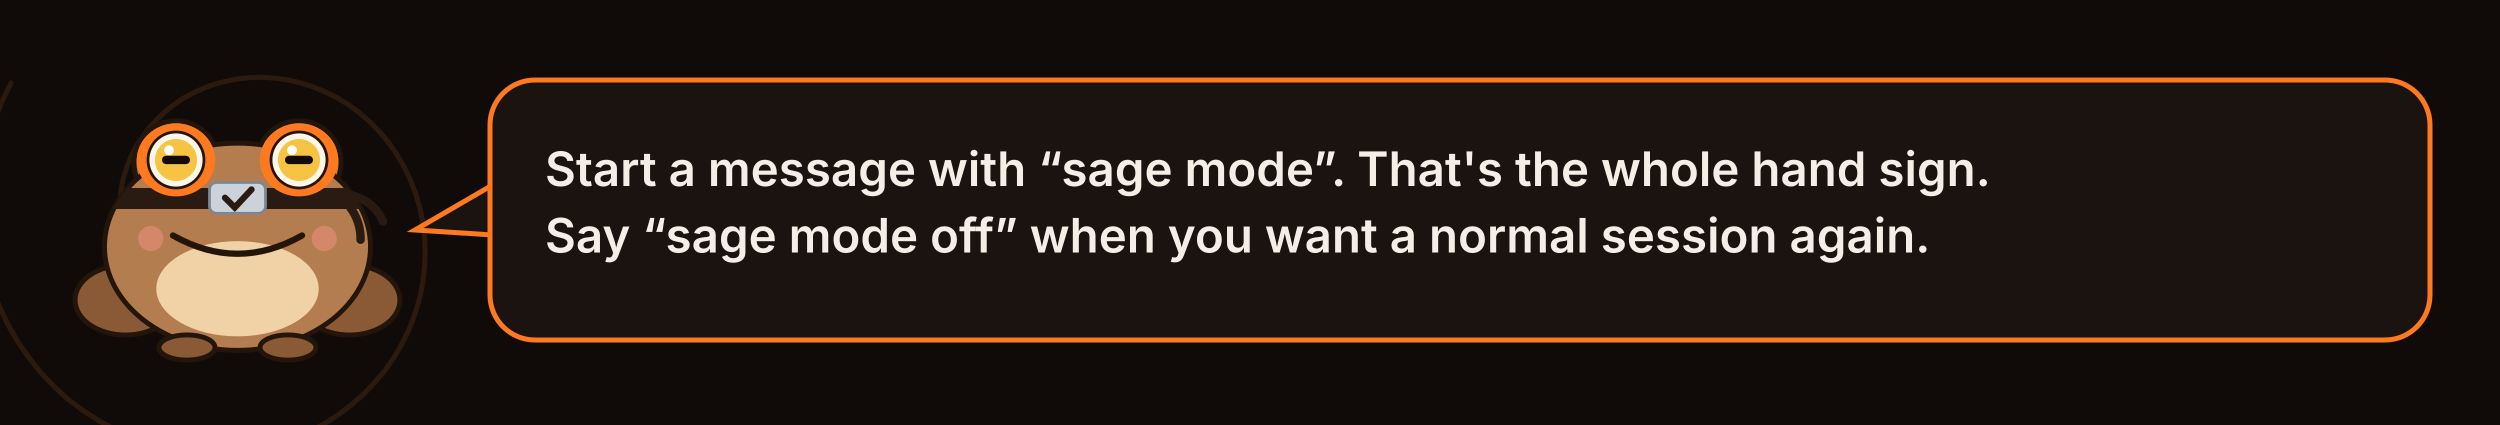
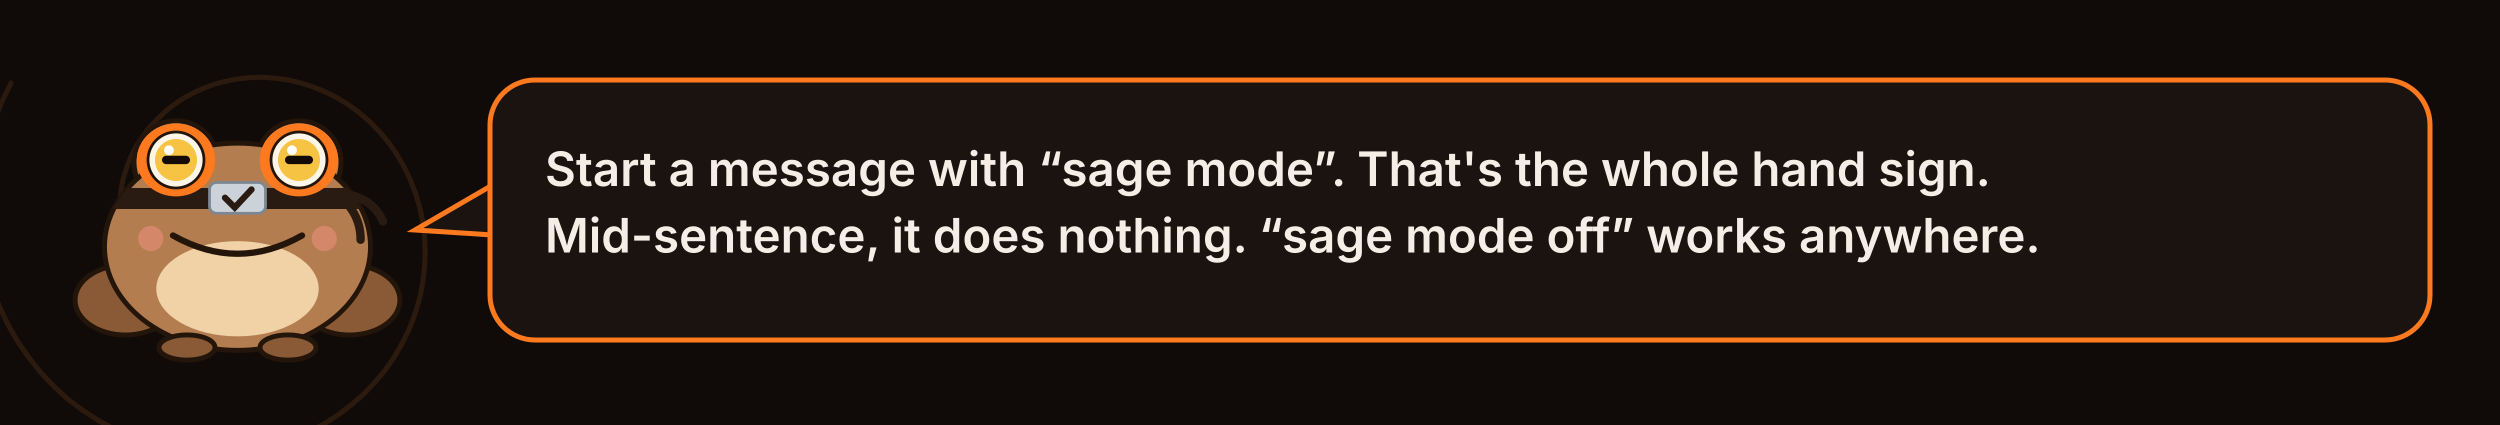
- <svg xmlns="http://www.w3.org/2000/svg" viewBox="0 0 1000 170" width="1000" height="170" role="img" aria-label="The toad sage's tip: start a message with sage mode; say sage mode off for a normal session.">
+ <svg xmlns="http://www.w3.org/2000/svg" viewBox="0 0 1000 170" width="1000" height="170" role="img" aria-label="The toad sage's tip: start a message with sage mode. In the middle of a sentence it does nothing; sage mode off works anywhere.">
  <defs>
    <marker id="arrow" viewBox="0 0 10 10" refX="8" refY="5" markerWidth="7" markerHeight="7" orient="auto-start-reverse">
      <path d="M0 0 L10 5 L0 10 z" fill="#BCAA98" />
    </marker>
    <marker id="arrow-accent" viewBox="0 0 10 10" refX="8" refY="5" markerWidth="7" markerHeight="7" orient="auto-start-reverse">
      <path d="M0 0 L10 5 L0 10 z" fill="#FF7A1F" />
    </marker>
    <marker id="arrow-bad" viewBox="0 0 10 10" refX="8" refY="5" markerWidth="7" markerHeight="7" orient="auto-start-reverse">
      <path d="M0 0 L10 5 L0 10 z" fill="#F08A78" />
    </marker>
  </defs>
  <rect width="1000" height="170" fill="#100B08" />
  <path d="M113.0 92.0 L 113.7 93.5 L 114.2 95.1 L 114.6 96.8 L 114.8 98.6 L 114.9 100.4 L 114.8 102.3 L 114.5 104.2 L 114.1 106.2 L 113.4 108.1 L 112.6 110.1 L 111.5 112.0 L 110.3 113.8 L 108.9 115.6 L 107.2 117.3 L 105.4 118.8 L 103.5 120.3 L 101.3 121.6 L 99.0 122.7 L 96.6 123.6 L 94.1 124.4 L 91.4 124.9 L 88.6 125.2 L 85.8 125.3 L 82.9 125.2 L 80.0 124.7 L 77.1 124.1 L 74.2 123.1 L 71.3 121.9 L 68.5 120.5 L 65.8 118.7 L 63.2 116.8 L 60.7 114.5 L 58.4 112.1 L 56.2 109.4 L 54.3 106.5 L 52.6 103.4 L 51.1 100.1 L 49.9 96.6 L 48.9 93.0 L 48.3 89.3 L 47.9 85.4 L 47.9 81.5 L 48.2 77.6 L 48.8 73.6 L 49.8 69.7 L 51.1 65.8 L 52.8 61.9 L 54.7 58.2 L 57.1 54.6 L 59.7 51.1 L 62.7 47.9 L 65.9 44.8 L 69.4 42.0 L 73.2 39.4 L 77.3 37.2 L 81.6 35.2 L 86.0 33.6 L 90.7 32.4 L 95.5 31.5 L 100.4 31.0 L 105.3 30.9 L 110.4 31.3 L 115.4 32.0 L 120.4 33.2 L 125.4 34.8 L 130.2 36.8 L 135.0 39.2 L 139.5 42.0 L 143.9 45.2 L 148.0 48.8 L 151.9 52.8 L 155.5 57.1 L 158.7 61.7 L 161.6 66.7 L 164.1 71.9 L 166.2 77.3 L 167.9 83.0 L 169.1 88.8 L 169.8 94.8 L 170.1 100.8 L 169.8 106.9 L 169.1 113.1 L 167.9 119.2 L 166.1 125.2 L 163.9 131.1 L 161.1 136.9 L 157.9 142.5 L 154.2 147.9 L 150.0 152.9 L 145.4 157.7 L 140.3 162.1 L 134.9 166.2 L 129.2 169.8 L 123.1 172.9 L 116.7 175.6 L 110.1 177.8 L 103.2 179.5 L 96.2 180.6 L 89.1 181.1 L 81.9 181.0 L 74.7 180.4 L 67.5 179.2 L 60.3 177.4 L 53.3 175.0 L 46.4 172.0 L 39.7 168.4 L 33.3 164.3 L 27.2 159.7 L 21.5 154.5 L 16.2 148.9 L 11.3 142.7 L 6.8 136.2 L 2.9 129.3 L -0.5 122.0 L -3.3 114.5 L -5.5 106.6 L -7.0 98.6 L -7.9 90.4 L -8.2 82.1 L -7.8 73.8 L -6.7 65.5 L -4.9 57.2 L -2.5 49.0 L 0.6 41.0 L 4.4 33.2" fill="none" stroke="#FF8C3A" stroke-width="2" stroke-linecap="round" opacity="0.12" />
  <defs>
    <clipPath id="toad-body-6">
      <ellipse cx="95" cy="98.7" rx="53.2" ry="41.44" />
    </clipPath>
  </defs>
  <ellipse cx="50.2" cy="120" rx="20.16" ry="14" fill="#8A5A36" stroke="#24150B" stroke-width="1.96" />
  <ellipse cx="139.8" cy="120" rx="20.16" ry="14" fill="#8A5A36" stroke="#24150B" stroke-width="1.96" />
  <circle cx="70.4" cy="65.1" r="16.8" fill="#B47D50" stroke="#24150B" stroke-width="1.96" />
  <circle cx="119.6" cy="65.1" r="16.8" fill="#B47D50" stroke="#24150B" stroke-width="1.96" />
  <ellipse cx="95" cy="98.7" rx="53.2" ry="41.44" fill="#B47D50" stroke="#24150B" stroke-width="1.96" />
  <ellipse cx="95" cy="115.5" rx="32.48" ry="19.04" fill="#F0D2A6" />
  <g clip-path="url(#toad-body-6)">
    <rect x="39" y="75.2" width="112" height="8.4" rx="0" fill="#2A1B12" />
  </g>
  <path d="M136.4 77.4 q 12.32 1.12 16.8 11.2" fill="none" stroke="#2A1B12" stroke-width="3.36" stroke-linecap="round" />
  <path d="M136.4 79.1 q 7.84 6.72 7.84 16.8" fill="none" stroke="#2A1B12" stroke-width="3.36" stroke-linecap="round" />
  <rect x="83.8" y="73" width="22.4" height="12.32" rx="2.8" fill="#CBD2DA" stroke="#7D8794" stroke-width="1.12" />
  <path d="M90 79.1 L 93.9 83 L 100.6 75.8" fill="none" stroke="#2A1B12" stroke-width="2.52" stroke-linecap="round" />
  <ellipse cx="70.4" cy="64" rx="15.68" ry="14.56" fill="#FF7A1F" />
  <circle cx="70.4" cy="64" r="11.2" fill="#FFF6EA" stroke="#24150B" stroke-width="1.12" />
  <circle cx="70.4" cy="64" r="8.4" fill="#F6C343" />
  <rect x="64.8" y="62.3" width="11.2" height="3.36" rx="1.68" fill="#140B06" />
  <circle cx="67.6" cy="60.1" r="1.96" fill="#FFFFFF" />
  <ellipse cx="119.6" cy="64" rx="15.68" ry="14.56" fill="#FF7A1F" />
  <circle cx="119.6" cy="64" r="11.2" fill="#FFF6EA" stroke="#24150B" stroke-width="1.12" />
  <circle cx="119.6" cy="64" r="8.4" fill="#F6C343" />
  <rect x="114" y="62.3" width="11.2" height="3.36" rx="1.68" fill="#140B06" />
  <circle cx="116.8" cy="60.1" r="1.96" fill="#FFFFFF" />
  <circle cx="60.3" cy="95.4" r="5.04" fill="#F0907E" opacity="0.55" />
  <circle cx="129.7" cy="95.4" r="5.04" fill="#F0907E" opacity="0.55" />
  <path d="M69.2 94.2 Q 95 108.8 120.8 94.2" fill="none" stroke="#24150B" stroke-width="2.52" stroke-linecap="round" />
  <ellipse cx="74.8" cy="139" rx="11.2" ry="5.04" fill="#8A5A36" stroke="#24150B" stroke-width="1.96" />
  <ellipse cx="115.2" cy="139" rx="11.2" ry="5.04" fill="#8A5A36" stroke="#24150B" stroke-width="1.96" />
  <path d="M197 74 L 166 92 L 197 94 Z" fill="#1A130F" stroke="#FF7A1F" stroke-width="2" stroke-linecap="round" />
  <rect x="196" y="32" width="776" height="104" rx="18" fill="#1A130F" stroke="#FF7A1F" stroke-width="2" />
  <rect x="198" y="75" width="3" height="18" rx="0" fill="#1A130F" />
  <text x="218" y="74.4" font-family="-apple-system, BlinkMacSystemFont, 'Segoe UI', Inter, Helvetica, Arial, sans-serif" font-size="19" font-weight="600" fill="#F6EEE6" text-anchor="start">
    <tspan x="218" dy="0">Start a message with “sage mode”. That's the whole hand sign.</tspan>
-     <tspan x="218" dy="26.6">Say “sage mode off” when you want a normal session again.</tspan>
+     <tspan x="218" dy="26.6">Mid-sentence, it does nothing. “sage mode off” works anywhere.</tspan>
  </text>
</svg>
